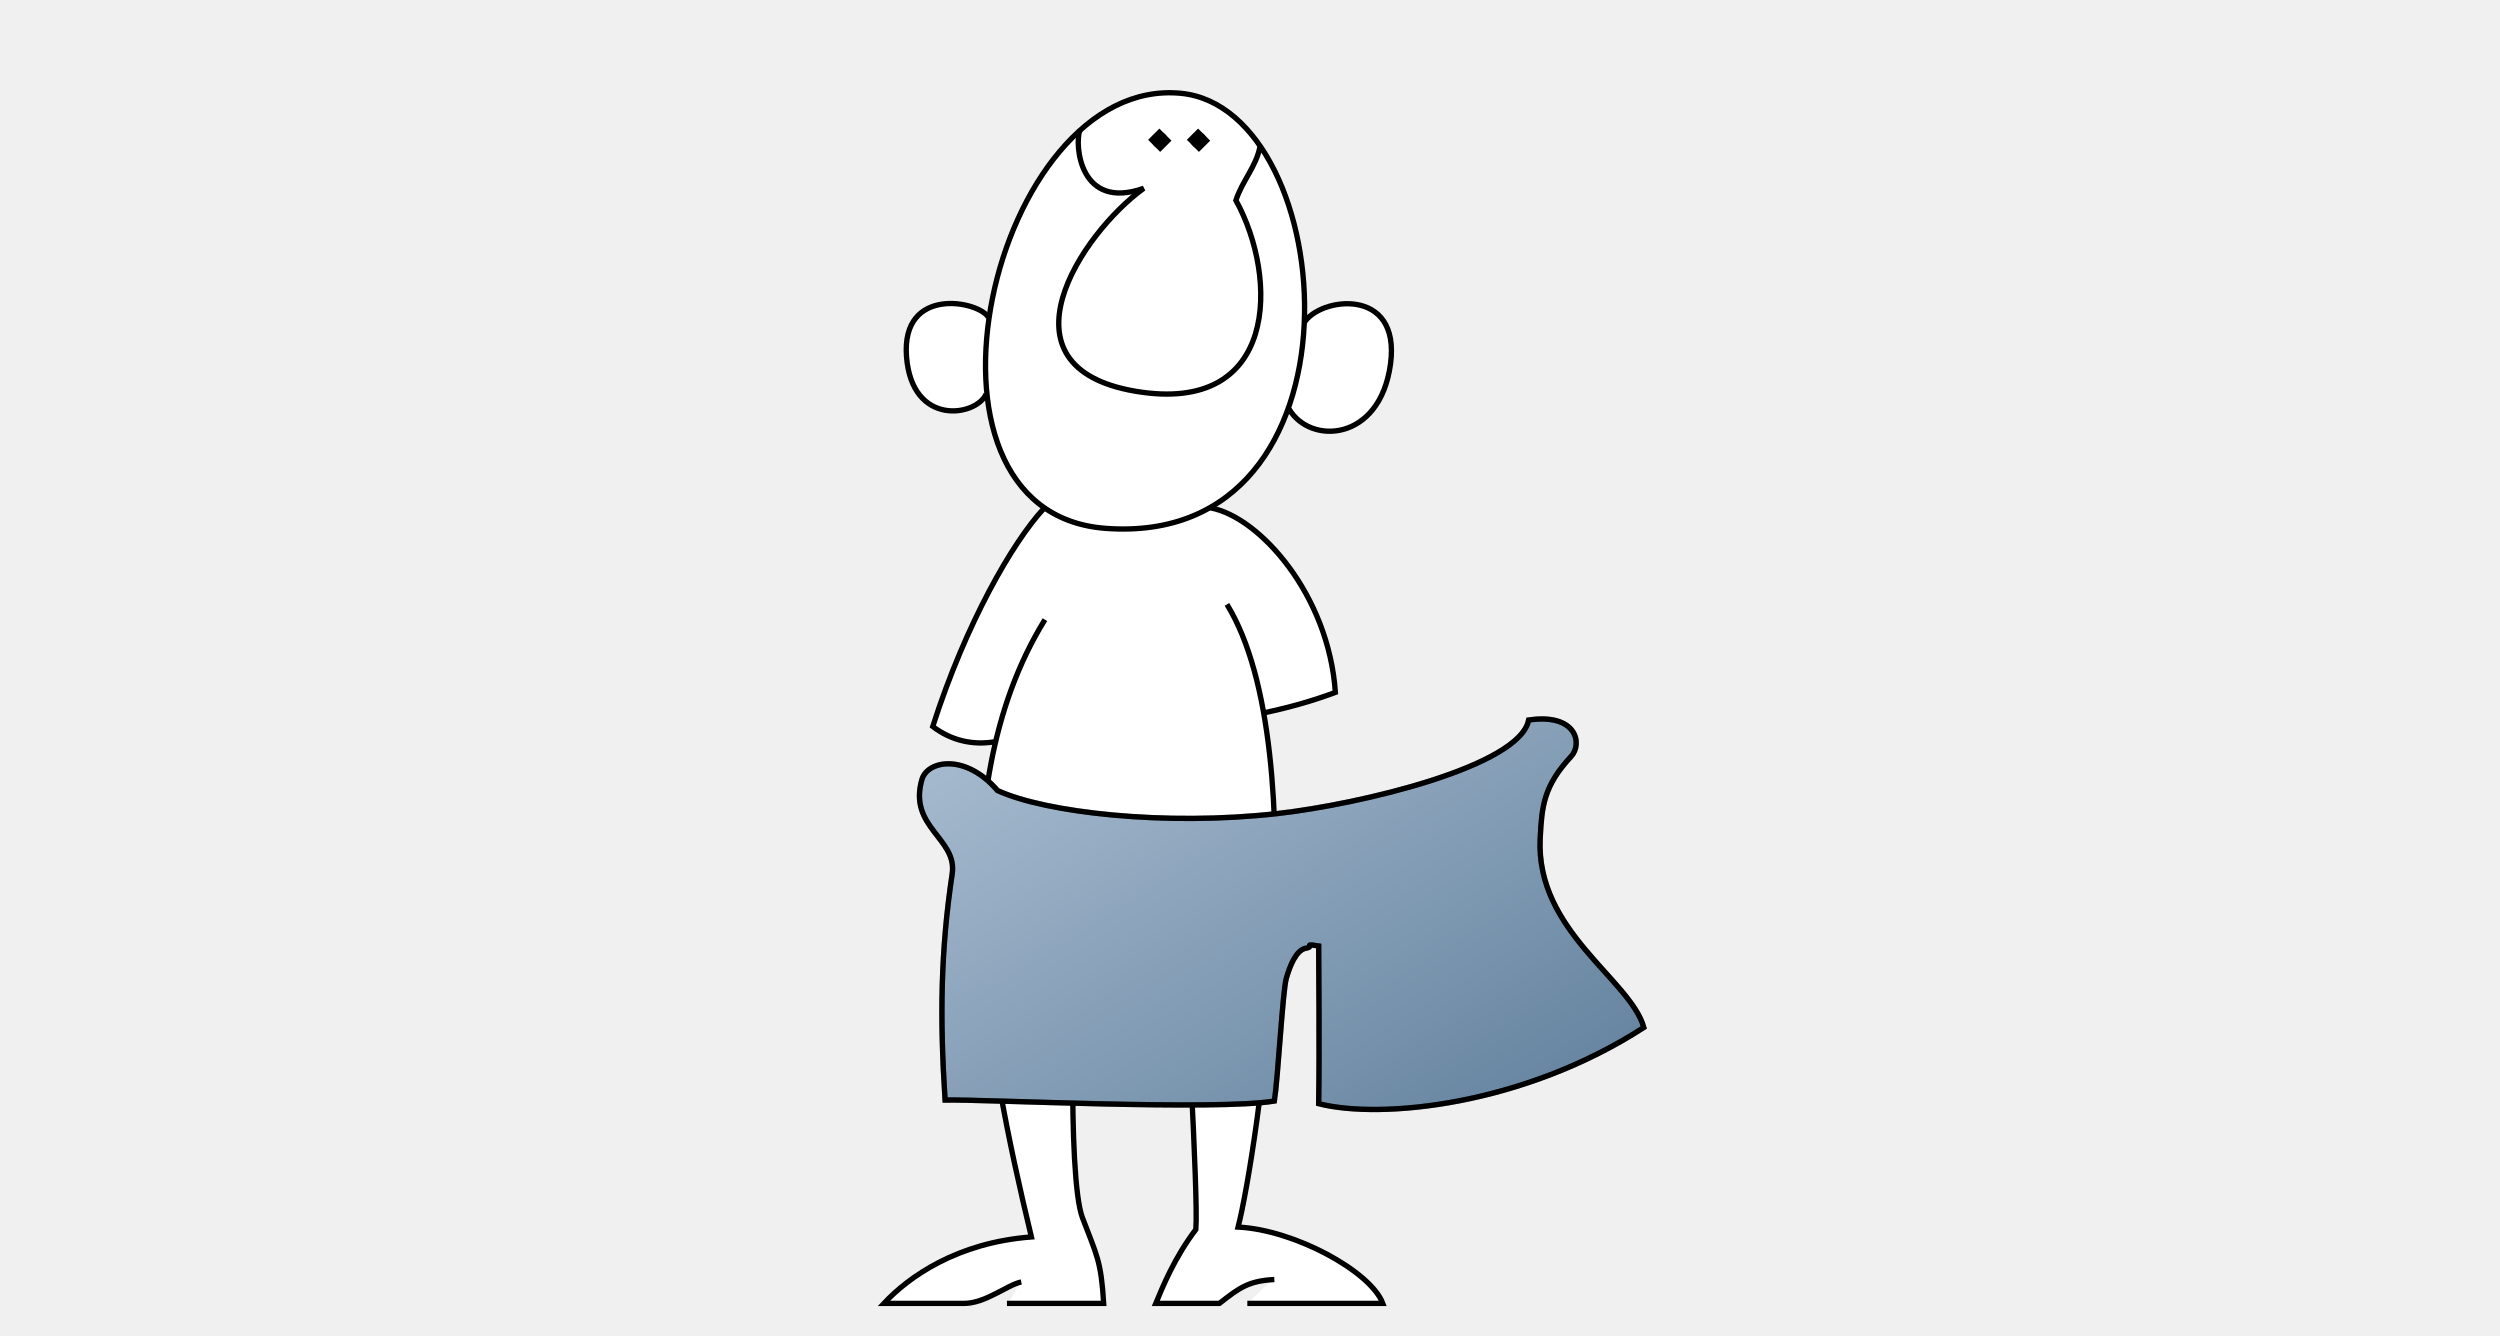
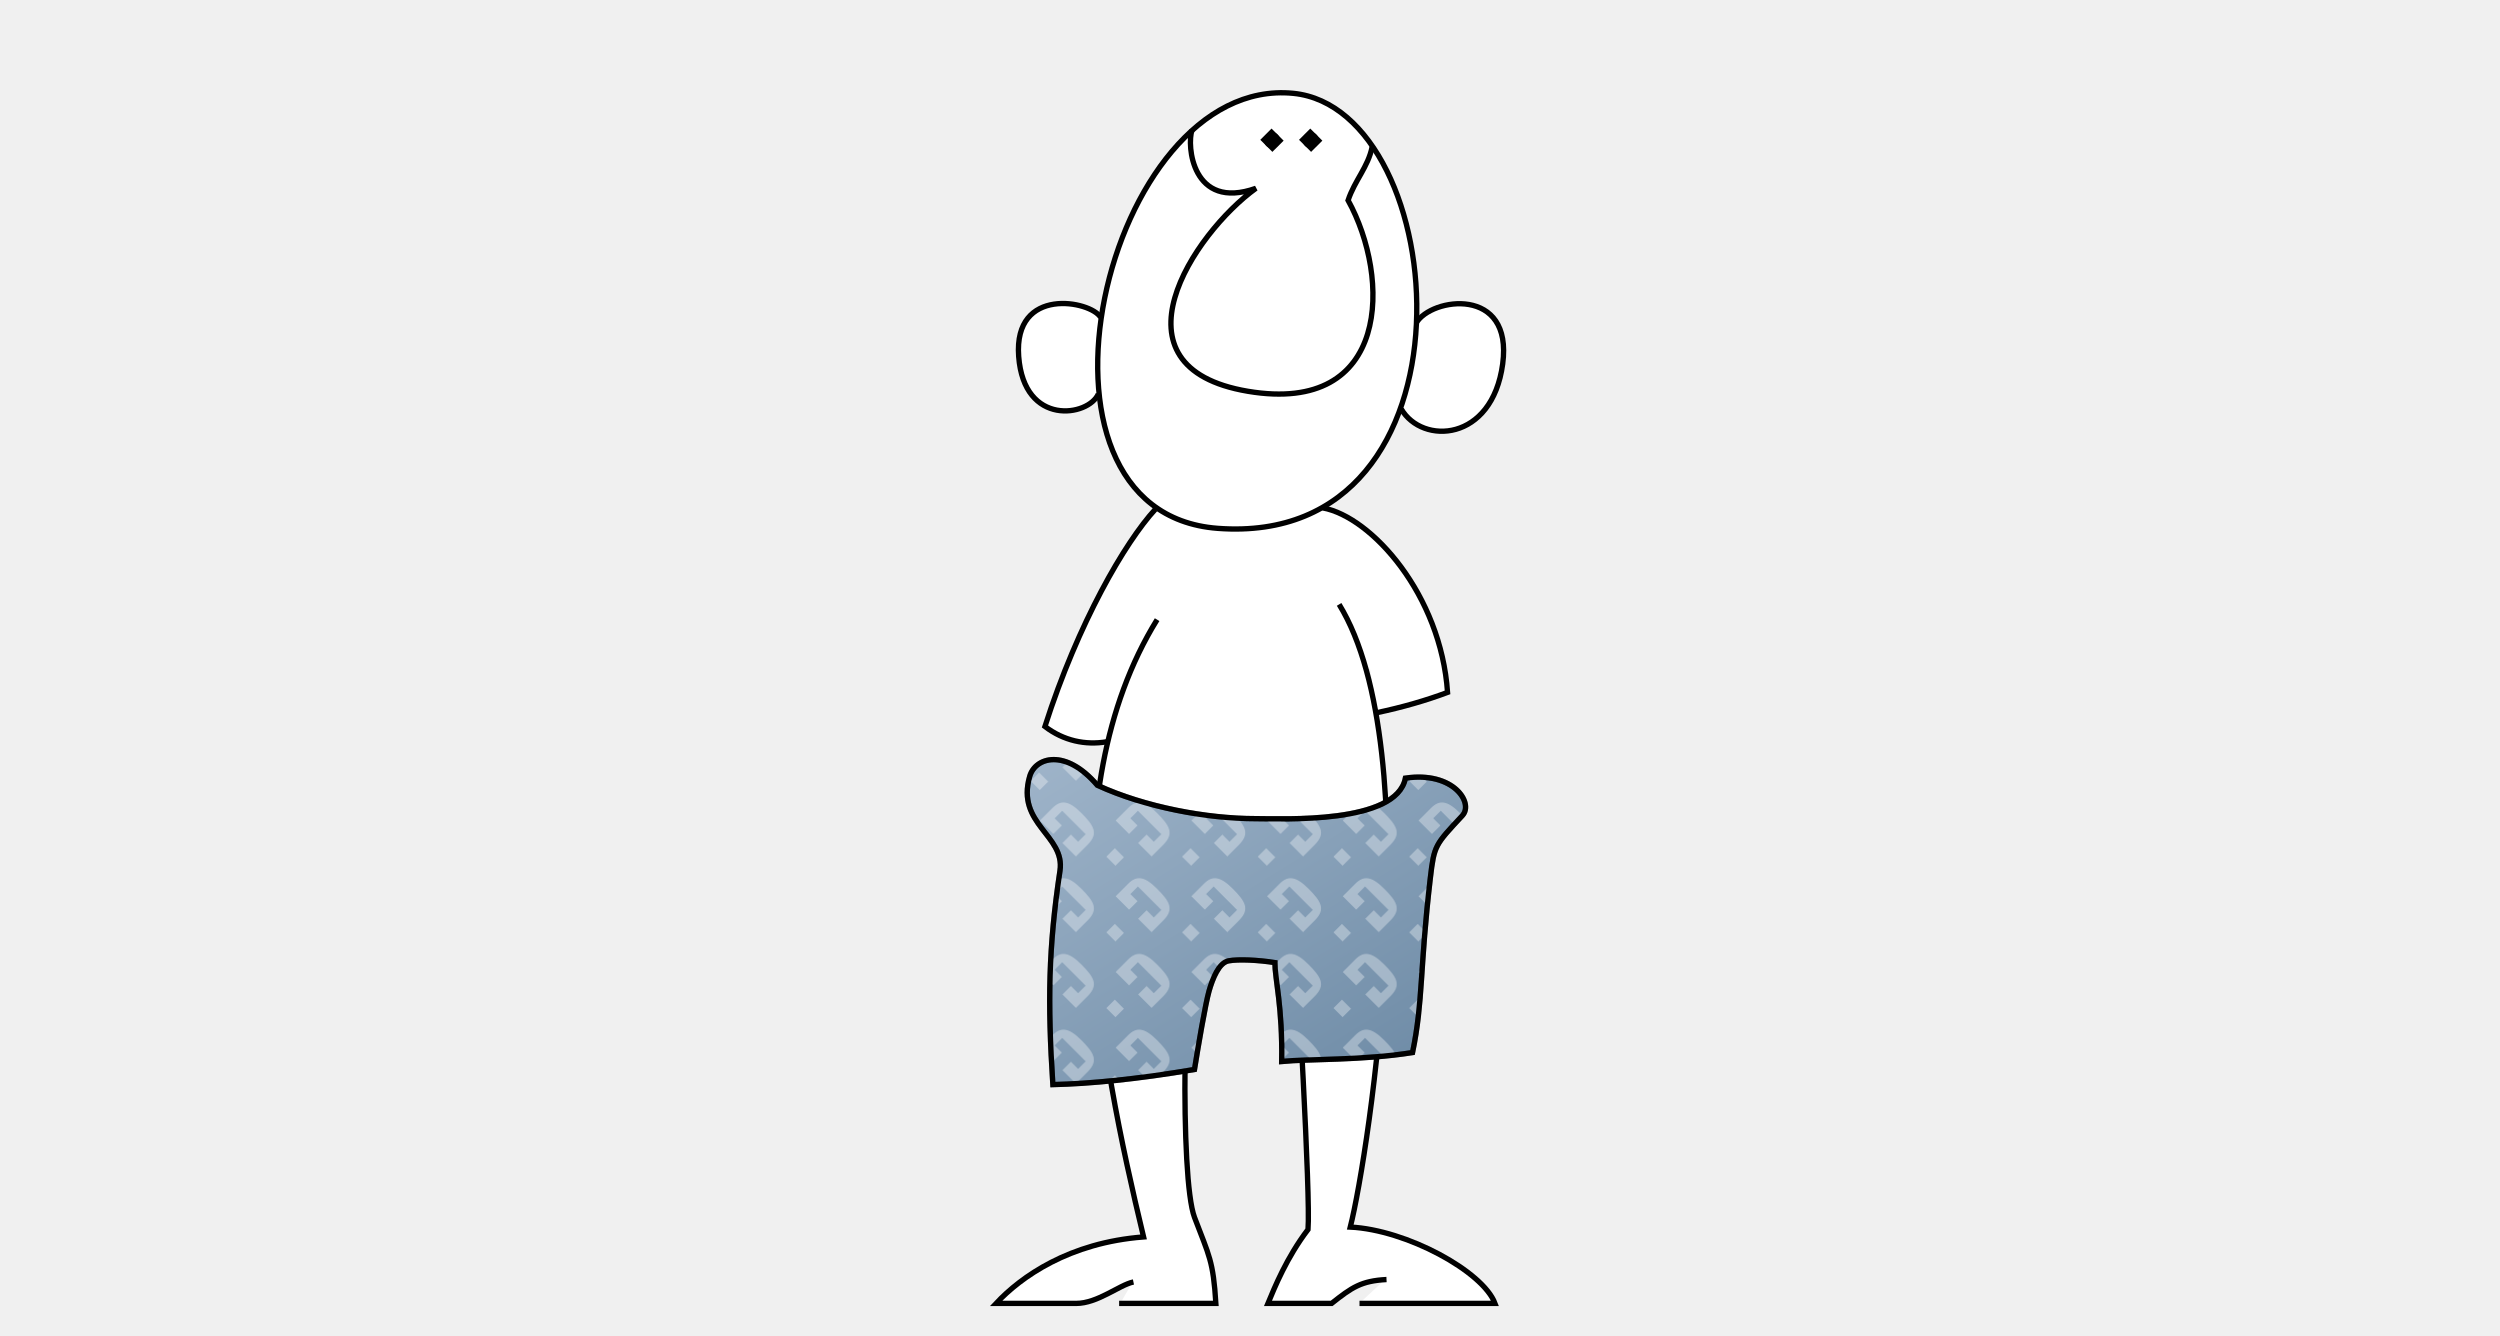
<svg xmlns="http://www.w3.org/2000/svg" xmlns:xlink="http://www.w3.org/1999/xlink" version="1.1" id="Ebene_1" x="0px" y="0px" width="468px" height="250px" viewBox="0 0 468 250" enable-background="new 0 0 468 250" xml:space="preserve">
-   <pattern x="74.5" y="365.5" width="28.347" height="28.347" patternUnits="userSpaceOnUse" id="SVGID_2_" viewBox="7.666 -39.151 28.347 28.347" overflow="visible">
+   <pattern x="74.5" y="365.5" width="28.347" height="28.347" patternUnits="userSpaceOnUse" id="Design__x26__Training_15" viewBox="7.666 -41.23 28.347 28.347" overflow="visible">
    <g>
-       <polygon fill="none" points="7.666,-10.805 36.013,-10.805 36.013,-39.151 7.666,-39.151   " />
+       <polygon fill="none" points="7.666,-41.23 36.013,-41.23 36.013,-12.884 7.666,-12.884   " />
      <g>
-         <polygon fill="none" points="7.666,-10.805 36.013,-10.805 36.013,-39.15 7.666,-39.15    " />
-         <g>
-           <path fill="#FFFFFF" d="M43.798-32.239c-4.672,4.672-7.629,4.955-10.754,1.828l-4.697-4.69l5.027-5.023l3.168,3.162      l-2.689,2.688l2.83,2.828l8.777-8.778l-2.83-2.826l-2.689,2.688l-3.166-3.164l5.027-5.024l4.369,4.369      C50.335-40.02,48.677-37.118,43.798-32.239z" />
-           <polygon fill="#FFFFFF" points="28.03,-45.469 24.866,-48.635 28.267,-52.034 31.437,-48.868     " />
-         </g>
-         <g>
-           <path fill="#FFFFFF" d="M15.451-32.239c-4.672,4.672-7.629,4.955-10.754,1.828L0-35.102l5.027-5.023l3.168,3.162l-2.689,2.688      l2.83,2.828l8.777-8.778l-2.83-2.826l-2.689,2.688l-3.166-3.164l5.027-5.024l4.369,4.369      C21.988-40.02,20.33-37.118,15.451-32.239z" />
-         </g>
-         <g>
-           <path fill="#FFFFFF" d="M43.798-3.893c-4.672,4.672-7.629,4.955-10.754,1.828l-4.697-4.691l5.027-5.022l3.168,3.162      l-2.689,2.688l2.83,2.828l8.777-8.778l-2.83-2.826l-2.689,2.688l-3.166-3.164l5.027-5.024l4.369,4.369      C50.335-11.674,48.677-8.771,43.798-3.893z" />
-           <polygon fill="#FFFFFF" points="28.03,-17.121 24.866,-20.287 28.267,-23.688 31.437,-20.521     " />
-         </g>
-         <g>
-           <path fill="#FFFFFF" d="M15.451-3.893C10.779,0.779,7.822,1.062,4.697-2.064L0-6.756l5.027-5.023l3.168,3.162L5.506-5.928      L8.336-3.1l8.777-8.779l-2.83-2.826l-2.689,2.689L8.428-15.18l5.027-5.025l4.369,4.369C21.988-11.674,20.33-8.771,15.451-3.893z      " />
-         </g>
+         <path fill="#FFFFFF" d="M43.798-19.795c-4.672-4.672-7.629-4.955-10.754-1.828l-4.697,4.691l5.027,5.023l3.168-3.162     l-2.689-2.689l2.83-2.828l8.777,8.779l-2.83,2.826l-2.689-2.689l-3.166,3.164l5.027,5.025l4.369-4.369     C50.335-12.014,48.677-14.916,43.798-19.795z" />
+         <polygon fill="#FFFFFF" points="28.03,-6.566 24.866,-3.4 28.267,0 31.437,-3.166    " />
+       </g>
+       <g>
+         <path fill="#FFFFFF" d="M15.451-19.795c-4.672-4.672-7.629-4.955-10.754-1.828L0-16.932l5.027,5.023l3.168-3.162L5.506-17.76     l2.83-2.828l8.777,8.779l-2.83,2.826l-2.689-2.689L8.428-8.508l5.027,5.025l4.369-4.369     C21.988-12.014,20.33-14.916,15.451-19.795z" />
+       </g>
+       <g>
+         <path fill="#FFFFFF" d="M43.798-48.142c-4.672-4.672-7.629-4.955-10.754-1.828l-4.697,4.691l5.027,5.023l3.168-3.162     l-2.689-2.689l2.83-2.828l8.777,8.779l-2.83,2.826l-2.689-2.689l-3.166,3.164l5.027,5.025l4.369-4.369     C50.335-40.36,48.677-43.263,43.798-48.142z" />
+         <polygon fill="#FFFFFF" points="28.03,-34.913 24.866,-31.747 28.267,-28.347 31.437,-31.513    " />
+       </g>
+       <g>
+         <path fill="#FFFFFF" d="M15.451-48.142c-4.672-4.672-7.629-4.955-10.754-1.828L0-45.278l5.027,5.023l3.168-3.162l-2.689-2.689     l2.83-2.828l8.777,8.779l-2.83,2.826l-2.689-2.689l-3.166,3.164l5.027,5.025l4.369-4.369     C21.988-40.36,20.33-43.263,15.451-48.142z" />
      </g>
    </g>
  </pattern>
  <g id="Hosen_Rahmen">
    <g>
      <rect fill="none" width="468" height="250" />
    </g>
  </g>
  <g id="Verlauf_vorne_zart">
    <rect fill="none" width="468" height="250" />
  </g>
  <g id="Palette">
</g>
-   <path fill="#FFFFFF" d="M241.201,76.321l0.109,0.249c3.938,6.75,17.02,6.189,18.988-8.45c1.971-14.63-13.078-12.521-15.89-7.729  l-0.286,0.473c0.625-12.242-2.348-24.801-8.044-33.254c-3.85-5.709-8.93-9.539-14.99-10.139c-6.9-0.681-13.18,1.93-18.52,6.579  c-0.2,0.171-0.41,0.351-0.61,0.54c-8.794,8.033-14.886,21.636-16.816,35.044l-0.114-0.233c-1.829-3.09-16.319-5.91-15.329,7.32  c0.979,13.219,13.079,11.25,14.909,7.029l0.14-0.231c0.887,9.105,4.271,17.025,10.741,21.521l-0.211,0.29  c-5.67,6.17-14.42,21.17-20.67,40.67c3.5,2.68,6.951,3.65,10.951,2.98l0.75,0.18c-6.931,29.74,0.239,65,6.77,92.14  c-13.91,1.06-22.95,7.2-27.609,12.2c7.42,0,9.479,0,14.979,0c4.05,0,8.05-3.2,10.729-3.76L189,243.5h17.609  c-0.5-8-1.25-8.609-4-15.859s-2.17-49.181,0.58-59.931s17.17-11.489,17.92,1.261s3.25,54.659,2.75,60.909  c-4,5.25-6.25,10.62-7.5,13.62c4.75,0,11.91,0,11.91,0c3.801-3,5.791-4.221,10.542-4.471L234,243.5h24.859  c-2.25-6-16.459-13.67-26.959-14.17c3.06-12.03,12.241-71,3.14-104.04l0.42-0.12l1.3,8.24c4.75-1,9.221-2.29,13.221-3.79  c-1.25-18.25-13.701-32.67-22.871-34.37l-0.25-0.43C233.783,90.754,238.457,84.084,241.201,76.321z" />
+   <path fill="#FFFFFF" d="M262.201,76.321l0.109,0.249c3.939,6.75,17.02,6.189,18.989-8.45c1.97-14.63-13.079-12.521-15.89-7.729  l-0.286,0.473c0.625-12.242-2.348-24.801-8.044-33.254c-3.85-5.709-8.93-9.539-14.99-10.139c-6.9-0.681-13.18,1.93-18.52,6.579  c-0.2,0.171-0.41,0.351-0.61,0.54c-8.794,8.033-14.886,21.636-16.816,35.044l-0.114-0.233c-1.829-3.09-16.319-5.91-15.329,7.32  c0.979,13.219,13.079,11.25,14.909,7.029l0.14-0.231c0.887,9.105,4.271,17.025,10.741,21.521l-0.211,0.29  c-5.67,6.17-14.42,21.17-20.67,40.67c3.5,2.68,6.951,3.65,10.951,2.98l0.75,0.18c-6.931,29.74,0.239,65,6.77,92.14  c-13.91,1.06-22.95,7.2-27.609,12.2c7.42,0,9.479,0,14.979,0c4.05,0,8.05-3.2,10.729-3.76L210,243.5h17.609  c-0.5-8-1.25-8.609-4-15.859s-2.17-49.181,0.58-59.931s17.17-11.489,17.92,1.261s3.25,54.659,2.75,60.909  c-4,5.25-6.25,10.62-7.5,13.62c4.75,0,11.91,0,11.91,0c3.801-3,5.791-4.221,10.541-4.471L255,243.5h24.859  c-2.25-6-16.459-13.67-26.959-14.17c3.06-12.03,12.24-71,3.14-104.04l0.42-0.12l1.3,8.24c4.75-1,9.221-2.29,13.221-3.79  c-1.25-18.25-13.701-32.67-22.871-34.37l-0.25-0.43C254.783,90.754,259.457,84.084,262.201,76.321z" />
  <g>
-     <path fill="none" stroke="#000000" d="M206.943,98.906c-40.035-3.018-21.049-84.887,14.146-81.437   C251.064,20.408,257.322,102.701,206.943,98.906z" />
-     <path fill="none" stroke="#000000" d="M185.032,59.402c-1.829-3.096-16.321-5.909-15.336,7.316   c0.985,13.225,13.085,11.255,14.913,7.034" />
-     <path fill="none" stroke="#000000" d="M244.122,60.453c2.813-4.783,18.151-6.961,16.183,7.672   c-1.97,14.633-15.055,15.195-18.994,8.441" />
-     <path fill="none" stroke="#000000" d="M195.277,95.334C189.611,101.5,180.861,116.5,174.611,136c3.502,2.68,7.57,3.53,11.57,2.863" />
-     <path fill="none" stroke="#000000" d="M195.611,116c-20.25,32.75-10.867,80.889-2.534,115.555   c-13.91,1.055-22.943,7.445-27.61,12.445c7.424,0,9.484,0,14.985,0c4.044,0,8.048-3.45,10.728-4.016" />
-     <path fill="none" stroke="#000000" d="M188.5,244h18.111c-0.5-8-1.25-8.859-4-16.109s-2.168-49.305,0.582-60.055   s17.168-11.551,17.918,1.199s3.25,54.872,2.75,61.122c-4,5.25-6.25,10.843-7.5,13.843c4.747,0,11.913,0,11.913,0   c3.794-3,5.531-4.221,10.281-4.471" />
-     <path fill="none" stroke="#000000" d="M226.637,95.078c9.171,1.699,22.095,16.289,23.345,34.539c-4,1.5-8.474,2.794-13.224,3.794" />
-     <path fill="none" stroke="#000000" d="M229.681,113.14c16.959,27.577,5.59,102.819,2.091,116.569   c10.5,0.5,24.839,8.291,27.089,14.291H233.5" />
-     <path fill="none" stroke="#000000" d="M202.143,24.369c-1,2.75-0.031,15.131,11.969,10.881c-11.75,8.5-28.25,33.5-1.5,38   c26.75,4.5,26.75-21.25,18.75-35.75c1.25-3.75,3.754-6.258,4.504-10.008" />
+     <path fill="none" stroke="#000000" d="M227.943,98.906c-40.035-3.018-21.049-84.887,14.146-81.436   C272.064,20.408,278.322,102.701,227.943,98.906z" />
+     <path fill="none" stroke="#000000" d="M206.032,59.402c-1.829-3.096-16.321-5.909-15.336,7.316   c0.985,13.225,13.085,11.255,14.913,7.034" />
+     <path fill="none" stroke="#000000" d="M265.122,60.453c2.813-4.783,18.151-6.961,16.182,7.672s-15.054,15.195-18.993,8.441" />
+     <path fill="none" stroke="#000000" d="M216.277,95.334C210.611,101.5,201.861,116.5,195.611,136c3.502,2.68,7.57,3.53,11.57,2.863" />
+     <path fill="none" stroke="#000000" d="M216.611,116c-20.25,32.75-10.867,80.888-2.534,115.555   c-13.91,1.054-22.943,7.445-27.61,12.445c7.424,0,9.484,0,14.985,0c4.044,0,8.048-3.45,10.728-4.015" />
+     <path fill="none" stroke="#000000" d="M209.5,244h18.111c-0.5-8-1.25-8.86-4-16.11s-2.168-49.304,0.582-60.054   s17.168-11.551,17.918,1.199s3.25,54.872,2.75,61.122c-4,5.25-6.25,10.843-7.5,13.843c4.747,0,11.913,0,11.913,0   c3.794-3,5.531-4.221,10.281-4.471" />
+     <path fill="none" stroke="#000000" d="M247.637,95.078c9.172,1.699,22.096,16.289,23.346,34.539c-4,1.5-8.474,2.794-13.224,3.794" />
+     <path fill="none" stroke="#000000" d="M250.681,113.14c16.96,27.577,5.591,102.819,2.091,116.569   c10.5,0.5,24.84,8.291,27.09,14.291H254.5" />
+     <path fill="none" stroke="#000000" d="M223.143,24.369c-1,2.75-0.031,15.131,11.969,10.881c-11.75,8.5-28.25,33.5-1.5,38   s26.75-21.25,18.75-35.75c1.25-3.75,3.754-6.258,4.504-10.008" />
  </g>
-   <circle cx="217.111" cy="26.25" r="1.5" />
-   <circle cx="224.361" cy="26.25" r="1.5" />
-   <polygon points="217.031,24.066 214.927,26.174 217.188,28.434 219.296,26.33 " />
-   <polygon points="224.281,24.066 222.177,26.174 224.438,28.434 226.546,26.33 " />
-   <linearGradient id="SVGID_1_" gradientUnits="userSpaceOnUse" x1="429.033" y1="-192.03" x2="275.701" y2="56.634" gradientTransform="matrix(1 0 0 -1 -137.5 70)">
+   <circle cx="238.111" cy="26.25" r="1.5" />
+   <circle cx="245.361" cy="26.25" r="1.5" />
+   <polygon points="238.031,24.066 235.927,26.174 238.188,28.434 240.296,26.33 " />
+   <polygon points="245.281,24.066 243.177,26.174 245.438,28.434 247.546,26.33 " />
+   <linearGradient id="SVGID_1_" gradientUnits="userSpaceOnUse" x1="287.693" y1="260.406" x2="134.358" y2="13.07">
    <stop offset="0.1" style="stop-color:#5C7C99" />
    <stop offset="0.8" style="stop-color:#CCDAEA" />
  </linearGradient>
-   <path fill="url(#SVGID_1_)" stroke="#000000" d="M239.146,152.299c15.504-1.752,45.352-8.842,47.018-17.508  c9-1.334,10.127,4.469,7.961,6.801c-5.139,5.533-5.509,9.268-5.805,15.424c-0.83,17.25,16.918,26.371,19.404,35.328  c-22.557,14.596-49.26,17.248-60.869,14.264c0.168-10.164,0-26.522,0-29.522c-3.166-0.5-0.567,0.092-2.401,0.424  c-1.832,0.334-2.999,3.332-3.666,5.666c-0.666,2.332-1.56,18.771-2.226,22.937c-10.831,1.832-54.648-0.354-61.647-0.187  c-0.999-15.498-0.828-27.916,1.334-42.334c1-6.668-8.265-8.69-5.666-17.666c1.037-3.584,8.153-4.938,14.153,2.062  C195.647,152.104,218.048,154.682,239.146,152.299z" />
+   <path fill="url(#SVGID_1_)" stroke="#000000" d="M235.044,153.253c5.005,0,26.384,1.081,28.05-7.586c9-1.333,12.834,4.668,10.668,7  c-5.139,5.534-5.28,5.546-6,11.667c-2,17-1.334,23.042-3.334,32.706c-9.498,1.499-19.328,1.166-24.494,1.666  c0.168-10.164-1.274-15.505-1.274-18.504c-3.166-0.5-6.831-0.666-8.665-0.333c-1.832,0.333-2.999,3.332-3.666,5.665  c-0.666,2.333-2.057,10.505-2.723,14.671c-10.831,1.833-19.513,2.668-26.512,2.835c-0.999-15.497-0.828-25.622,1.334-40.04  c1-6.667-8.265-8.691-5.666-17.666c1.037-3.584,6.666-5.334,12.666,1.666C214.34,151.117,226.006,153.253,235.044,153.253z" />
  <g opacity="0.33">
-     <pattern id="SVGID_3_" xlink:href="#SVGID_2_" patternTransform="matrix(0.5 0 0 -0.5 -8065.179 -8335.871)" opacity="0.33">
+     <pattern id="SVGID_2_" xlink:href="#Design__x26__Training_15" patternTransform="matrix(0.5 0 0 0.5 -4189.995 -4293.336)" opacity="0.33">
	</pattern>
-     <path fill="url(#SVGID_3_)" stroke="#000000" d="M239.146,152.299c15.504-1.752,45.352-8.842,47.018-17.508   c9-1.334,10.127,4.469,7.961,6.801c-5.139,5.533-5.509,9.268-5.805,15.424c-0.83,17.25,16.918,26.371,19.404,35.328   c-22.557,14.596-49.26,17.248-60.869,14.264c0.168-10.164,0-26.522,0-29.522c-3.166-0.5-0.567,0.092-2.401,0.424   c-1.832,0.334-2.999,3.332-3.666,5.666c-0.666,2.332-1.56,18.771-2.226,22.937c-10.831,1.832-54.648-0.354-61.647-0.187   c-0.999-15.498-0.828-27.916,1.334-42.334c1-6.668-8.265-8.69-5.666-17.666c1.037-3.584,8.153-4.938,14.153,2.062   C195.647,152.104,218.048,154.682,239.146,152.299z" />
+     <path fill="url(#SVGID_2_)" stroke="#000000" d="M235.044,153.253c5.005,0,26.384,1.081,28.05-7.586c9-1.333,12.834,4.668,10.668,7   c-5.139,5.534-5.28,5.546-6,11.667c-2,17-1.334,23.042-3.334,32.706c-9.498,1.499-19.328,1.166-24.494,1.666   c0.168-10.164-1.274-15.505-1.274-18.504c-3.166-0.5-6.831-0.666-8.665-0.333c-1.832,0.333-2.999,3.332-3.666,5.665   c-0.666,2.333-2.057,10.505-2.723,14.671c-10.831,1.833-19.513,2.668-26.512,2.835c-0.999-15.497-0.828-25.622,1.334-40.04   c1-6.667-8.265-8.691-5.666-17.666c1.037-3.584,6.666-5.334,12.666,1.666C214.34,151.117,226.006,153.253,235.044,153.253z" />
  </g>
</svg>
